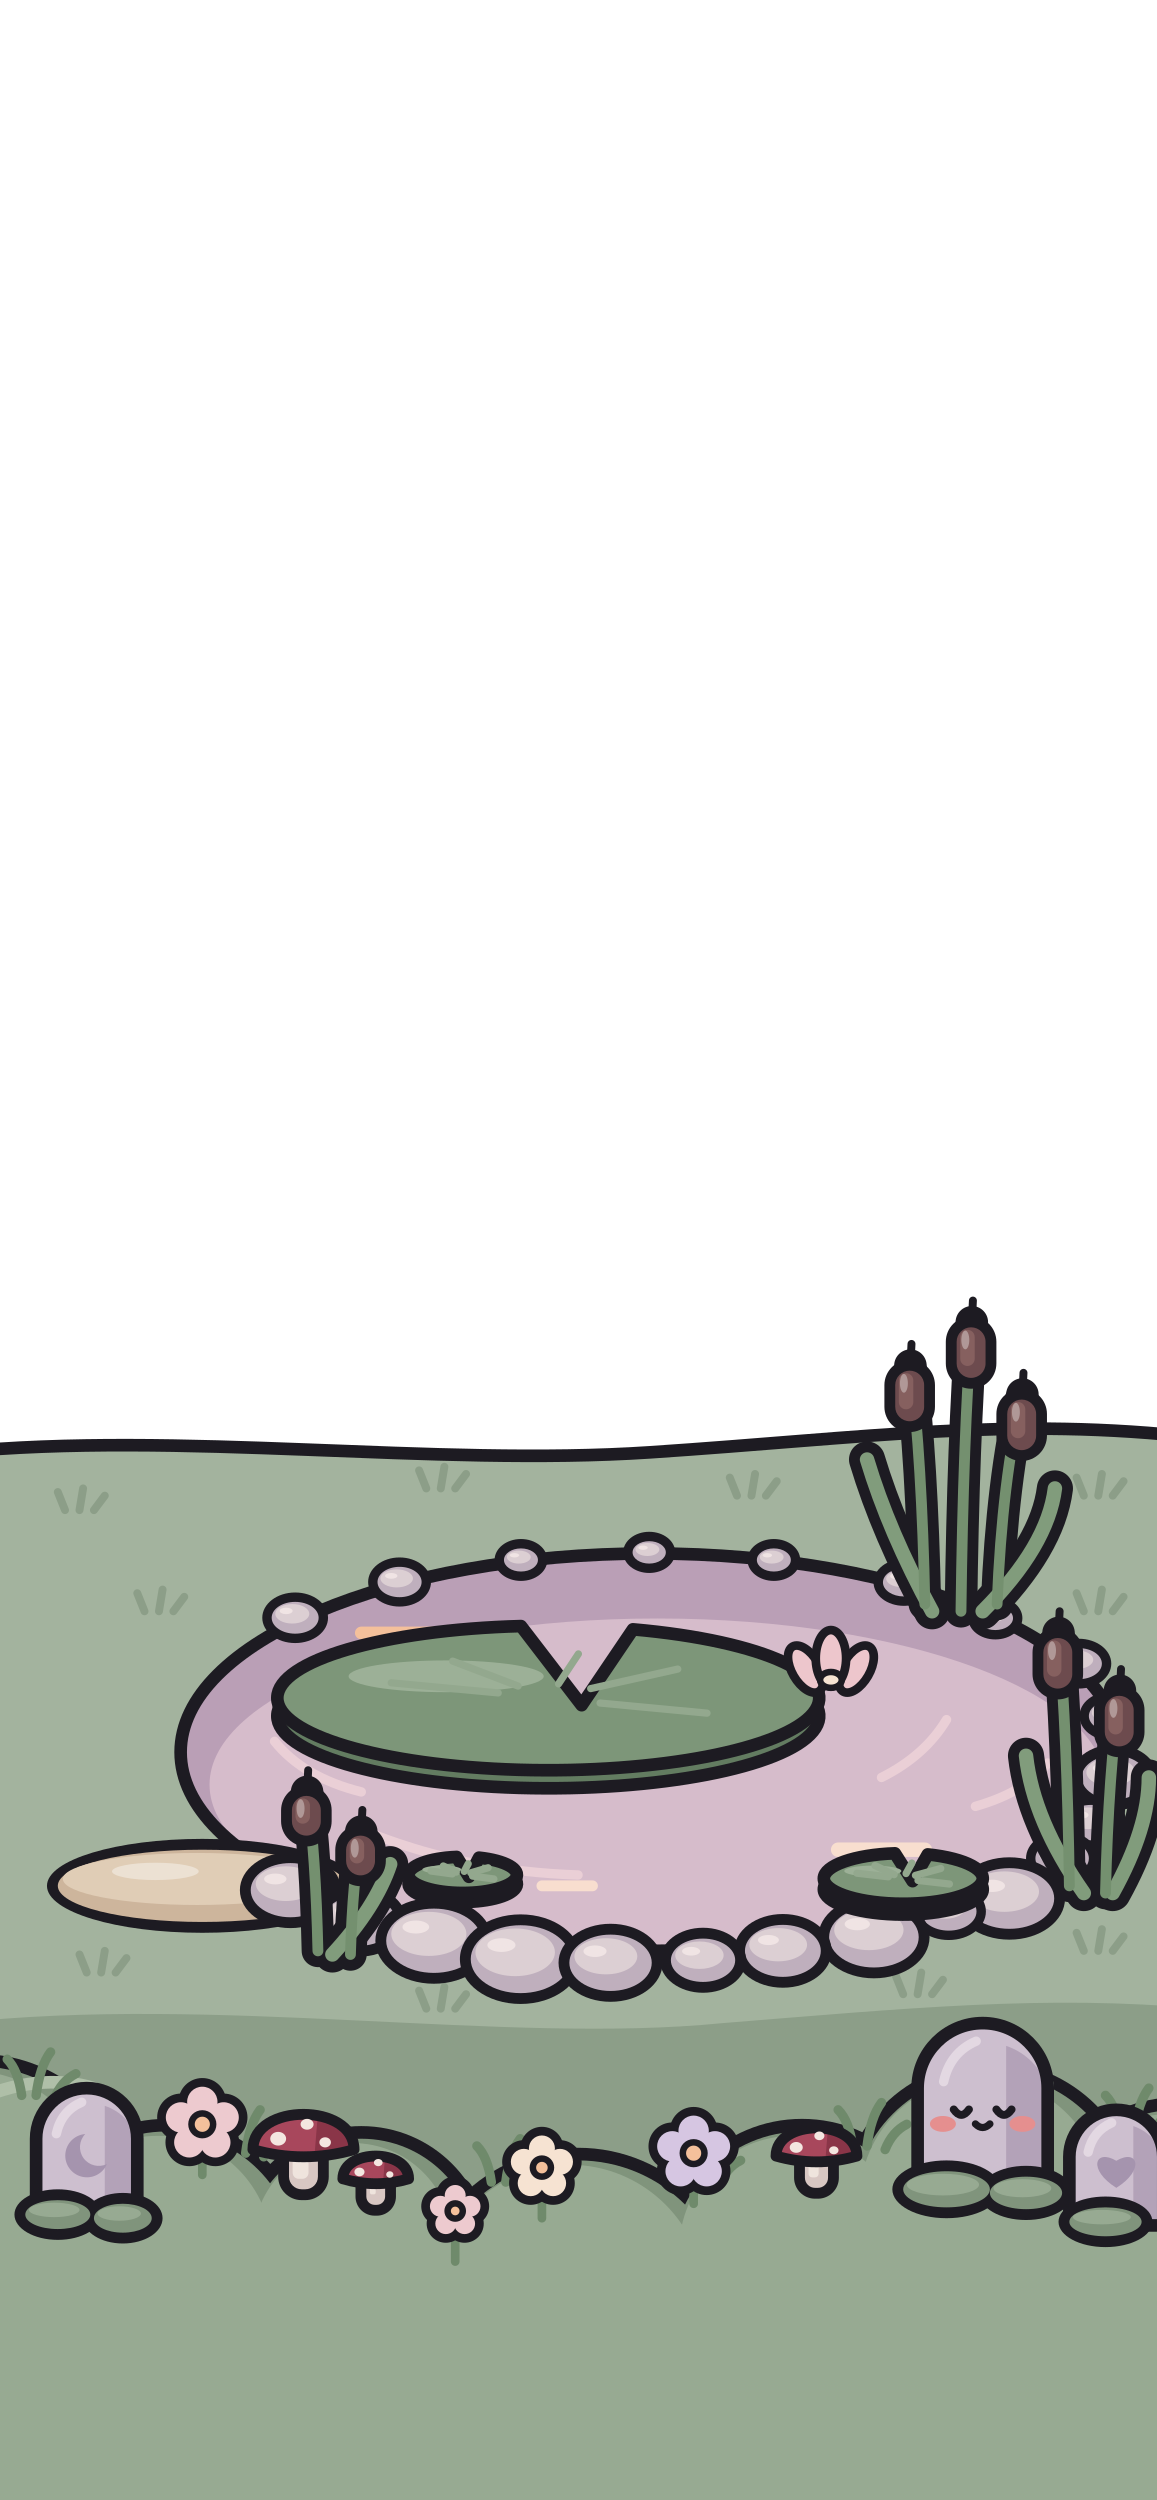
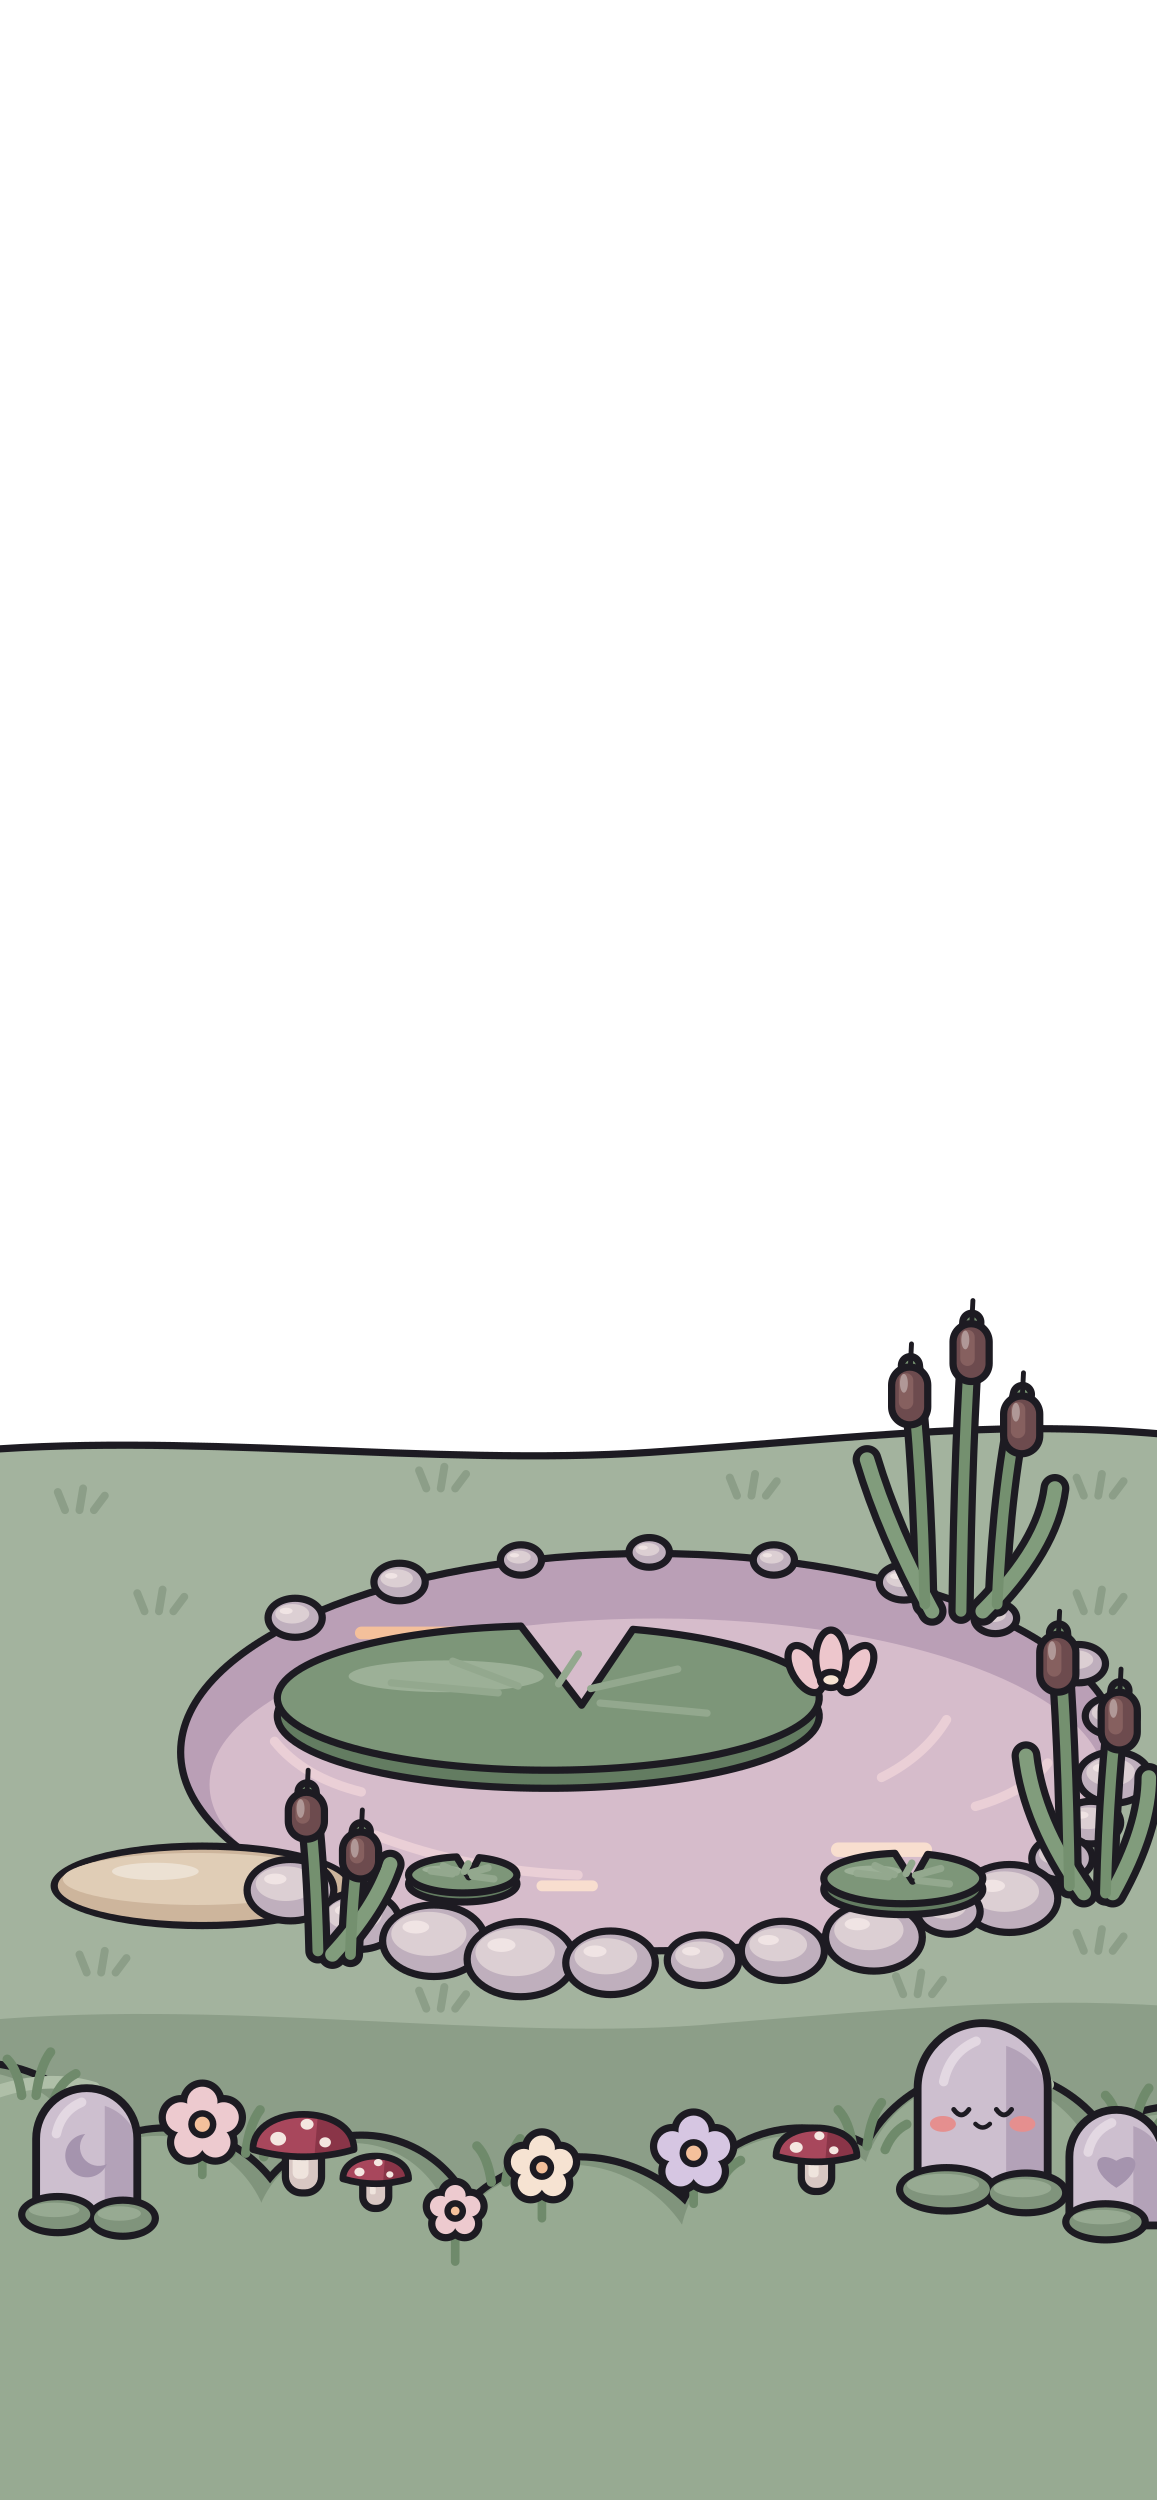
<svg xmlns="http://www.w3.org/2000/svg" viewBox="0 0 320 692" width="960" height="2076">
  <g id="mare">
    <ellipse cx="180" cy="485" rx="134" ry="59" fill="#BA9FB6" />
    <ellipse cx="182" cy="494" rx="124" ry="46" fill="#D6BCCB" />
    <path d="M92 470 L118 470" fill="none" stroke="#F8DECF" stroke-width="4" stroke-linejoin="round" stroke-linecap="round" />
    <path d="M126 470 L132 470" fill="none" stroke="#F8DECF" stroke-width="4" stroke-linejoin="round" stroke-linecap="round" />
    <path d="M232 512 L256 512" fill="none" stroke="#F8DECF" stroke-width="4" stroke-linejoin="round" stroke-linecap="round" />
    <path d="M150 522 L164 522" fill="none" stroke="#F8DECF" stroke-width="3" stroke-linejoin="round" stroke-linecap="round" />
    <path d="M76 482 Q84 492 100 496" fill="none" stroke="#EACFD6" stroke-width="2.6" stroke-linejoin="round" stroke-linecap="round" />
    <path d="M244 492 Q256 486 262 476" fill="none" stroke="#EACFD6" stroke-width="2.6" stroke-linejoin="round" stroke-linecap="round" />
    <path d="M104 508 Q130 518 160 519" fill="none" stroke="#EACFD6" stroke-width="2.6" stroke-linejoin="round" stroke-linecap="round" />
    <path d="M270 500 Q284 496 290 488" fill="none" stroke="#EACFD6" stroke-width="2.6" stroke-linejoin="round" stroke-linecap="round" />
    <g id="reflet-astre">
      <path d="M100 452 L126 452" fill="none" stroke="#F4C09B" stroke-width="3.5" stroke-linejoin="round" stroke-linecap="round" />
      <path d="M106 460 L120 460" fill="none" stroke="#F4C09B" stroke-width="3" stroke-linejoin="round" stroke-linecap="round" />
      <path d="M110 530 L118 530" fill="none" stroke="#F4C09B" stroke-width="3" stroke-linejoin="round" stroke-linecap="round" />
    </g>
  </g>
  <g id="berge">
-     <path d="M-12 402 C50 396 120 406 180 402 C240 398 280 392 332 398 L332 704 L-12 704Z M50 485 A130 55 0 1 0 310 485 A130 55 0 1 0 50 485Z" fill="#A3B39E" fill-rule="evenodd" stroke="#1D1B22" stroke-width="3.5" stroke-linejoin="round" stroke-linecap="round" />
+     <path d="M-12 402 C50 396 120 406 180 402 C240 398 280 392 332 398 L332 704 L-12 704Z M50 485 A130 55 0 1 0 310 485 A130 55 0 1 0 50 485Z" fill="#A3B39E" fill-rule="evenodd" stroke="#1D1B22" stroke-width="2.00" stroke-linejoin="round" stroke-linecap="round" />
    <path d="M-12 560 C60 552 140 566 200 560 C250 556 290 552 332 556 L332 704 L-12 704Z" fill="#8C9E88" />
    <g id="herbe-sol">
      <path d="M18 418 l-2 -5 M22 418 l1 -6 M26 418 l3 -4" fill="none" stroke="#8C9E88" stroke-width="2.2" stroke-linejoin="round" stroke-linecap="round" />
      <path d="M118 412 l-2 -5 M122 412 l1 -6 M126 412 l3 -4" fill="none" stroke="#8C9E88" stroke-width="2.2" stroke-linejoin="round" stroke-linecap="round" />
      <path d="M204 414 l-2 -5 M208 414 l1 -6 M212 414 l3 -4" fill="none" stroke="#8C9E88" stroke-width="2.2" stroke-linejoin="round" stroke-linecap="round" />
      <path d="M300 414 l-2 -5 M304 414 l1 -6 M308 414 l3 -4" fill="none" stroke="#8C9E88" stroke-width="2.2" stroke-linejoin="round" stroke-linecap="round" />
      <path d="M40 446 l-2 -5 M44 446 l1 -6 M48 446 l3 -4" fill="none" stroke="#8C9E88" stroke-width="2.2" stroke-linejoin="round" stroke-linecap="round" />
      <path d="M300 446 l-2 -5 M304 446 l1 -6 M308 446 l3 -4" fill="none" stroke="#8C9E88" stroke-width="2.2" stroke-linejoin="round" stroke-linecap="round" />
      <path d="M24 546 l-2 -5 M28 546 l1 -6 M32 546 l3 -4" fill="none" stroke="#8C9E88" stroke-width="2.2" stroke-linejoin="round" stroke-linecap="round" />
      <path d="M118 556 l-2 -5 M122 556 l1 -6 M126 556 l3 -4" fill="none" stroke="#8C9E88" stroke-width="2.2" stroke-linejoin="round" stroke-linecap="round" />
      <path d="M250 552 l-2 -5 M254 552 l1 -6 M258 552 l3 -4" fill="none" stroke="#8C9E88" stroke-width="2.2" stroke-linejoin="round" stroke-linecap="round" />
      <path d="M300 540 l-2 -5 M304 540 l1 -6 M308 540 l3 -4" fill="none" stroke="#8C9E88" stroke-width="2.2" stroke-linejoin="round" stroke-linecap="round" />
    </g>
    <g id="dalle-ombeline" transform="translate(11 0)">
-       <ellipse cx="45" cy="522" rx="43" ry="13" fill="#1D1B22" />
+       <ellipse cx="45" cy="522" rx="42.00" ry="12.00" fill="#1D1B22" />
      <ellipse cx="45" cy="522" rx="40" ry="10" fill="#CDB59C" />
      <ellipse cx="43.6" cy="520.1" rx="37.2" ry="7.2" fill="#E0CDB6" />
      <ellipse cx="32" cy="518" rx="12" ry="2.4" fill="#ECE1D3" />
    </g>
-     <ellipse cx="179.7" cy="429.7" rx="7.2" ry="5.7" fill="#1D1B22" />
+     <ellipse cx="179.7" cy="429.7" rx="6.60" ry="5.10" fill="#1D1B22" />
    <ellipse cx="179.7" cy="429.7" rx="4.6" ry="3.1" fill="#BFAFBD" />
    <ellipse cx="179.2" cy="428.9" rx="3.3" ry="1.8" fill="#DCCFD3" />
    <ellipse cx="178" cy="428.4" rx="1.3" ry="0.6" fill="#F0E4E4" />
-     <ellipse cx="214.2" cy="431.8" rx="7.3" ry="5.8" fill="#1D1B22" />
+     <ellipse cx="214.2" cy="431.8" rx="6.70" ry="5.20" fill="#1D1B22" />
    <ellipse cx="214.2" cy="431.8" rx="4.7" ry="3.2" fill="#BFAFBD" />
    <ellipse cx="213.6" cy="431" rx="3.3" ry="1.8" fill="#DCCFD3" />
    <ellipse cx="212.4" cy="430.5" rx="1.3" ry="0.6" fill="#F0E4E4" />
-     <ellipse cx="144.2" cy="431.8" rx="7.3" ry="5.8" fill="#1D1B22" />
+     <ellipse cx="144.2" cy="431.8" rx="6.70" ry="5.20" fill="#1D1B22" />
    <ellipse cx="144.2" cy="431.8" rx="4.7" ry="3.2" fill="#BFAFBD" />
    <ellipse cx="143.6" cy="431" rx="3.3" ry="1.8" fill="#DCCFD3" />
    <ellipse cx="142.4" cy="430.5" rx="1.3" ry="0.6" fill="#F0E4E4" />
-     <ellipse cx="110.6" cy="437.9" rx="8.7" ry="6.8" fill="#1D1B22" />
+     <ellipse cx="110.6" cy="437.9" rx="8.10" ry="6.20" fill="#1D1B22" />
    <ellipse cx="110.6" cy="437.9" rx="6.1" ry="4.2" fill="#BFAFBD" />
    <ellipse cx="109.8" cy="436.9" rx="4.5" ry="2.5" fill="#DCCFD3" />
    <ellipse cx="108.3" cy="436.2" rx="1.7" ry="0.8" fill="#F0E4E4" />
-     <ellipse cx="250.2" cy="438" rx="8.4" ry="6.5" fill="#1D1B22" />
+     <ellipse cx="250.2" cy="438" rx="7.80" ry="5.90" fill="#1D1B22" />
    <ellipse cx="250.2" cy="438" rx="5.8" ry="3.9" fill="#BFAFBD" />
    <ellipse cx="249.5" cy="437" rx="4.2" ry="2.3" fill="#DCCFD3" />
    <ellipse cx="248" cy="436.3" rx="1.6" ry="0.8" fill="#F0E4E4" />
-     <ellipse cx="81.7" cy="447.8" rx="9.1" ry="7" fill="#1D1B22" />
+     <ellipse cx="81.7" cy="447.8" rx="8.50" ry="6.40" fill="#1D1B22" />
    <ellipse cx="81.7" cy="447.8" rx="6.5" ry="4.4" fill="#BFAFBD" />
    <ellipse cx="80.9" cy="446.7" rx="4.7" ry="2.7" fill="#DCCFD3" />
    <ellipse cx="79.2" cy="445.9" rx="1.8" ry="0.9" fill="#F0E4E4" />
-     <ellipse cx="275.5" cy="447.9" rx="7.5" ry="5.9" fill="#1D1B22" />
+     <ellipse cx="275.5" cy="447.9" rx="6.90" ry="5.30" fill="#1D1B22" />
    <ellipse cx="275.5" cy="447.9" rx="4.9" ry="3.3" fill="#BFAFBD" />
    <ellipse cx="274.9" cy="447.1" rx="3.5" ry="1.9" fill="#DCCFD3" />
    <ellipse cx="273.7" cy="446.5" rx="1.4" ry="0.7" fill="#F0E4E4" />
-     <ellipse cx="298.6" cy="460.5" rx="9" ry="6.9" fill="#1D1B22" />
+     <ellipse cx="298.6" cy="460.5" rx="8.40" ry="6.30" fill="#1D1B22" />
    <ellipse cx="298.6" cy="460.5" rx="6.4" ry="4.3" fill="#BFAFBD" />
    <ellipse cx="297.9" cy="459.4" rx="4.7" ry="2.6" fill="#DCCFD3" />
    <ellipse cx="296.2" cy="458.6" rx="1.8" ry="0.9" fill="#F0E4E4" />
-     <ellipse cx="307.6" cy="475" rx="8.8" ry="6.8" fill="#1D1B22" />
+     <ellipse cx="307.6" cy="475" rx="8.20" ry="6.20" fill="#1D1B22" />
    <ellipse cx="307.6" cy="475" rx="6.2" ry="4.2" fill="#BFAFBD" />
    <ellipse cx="306.8" cy="474" rx="4.6" ry="2.6" fill="#DCCFD3" />
    <ellipse cx="305.2" cy="473.2" rx="1.7" ry="0.8" fill="#F0E4E4" />
-     <ellipse cx="308.4" cy="492" rx="12" ry="9.1" fill="#1D1B22" />
+     <ellipse cx="308.4" cy="492" rx="11.00" ry="8.10" fill="#1D1B22" />
    <ellipse cx="308.4" cy="492" rx="9" ry="6.1" fill="#BFAFBD" />
    <ellipse cx="307.4" cy="490.5" rx="6.7" ry="3.9" fill="#DCCFD3" />
    <ellipse cx="305" cy="489.4" rx="2.5" ry="1.2" fill="#F0E4E4" />
-     <ellipse cx="302" cy="504.5" rx="9.8" ry="7.5" fill="#1D1B22" />
+     <ellipse cx="302" cy="504.5" rx="9.20" ry="6.90" fill="#1D1B22" />
    <ellipse cx="302" cy="504.5" rx="7.2" ry="4.9" fill="#BFAFBD" />
    <ellipse cx="301.2" cy="503.3" rx="5.4" ry="3" fill="#DCCFD3" />
    <ellipse cx="299.3" cy="502.4" rx="2" ry="1" fill="#F0E4E4" />
-     <ellipse cx="294" cy="514.4" rx="10" ry="7.6" fill="#1D1B22" />
+     <ellipse cx="294" cy="514.4" rx="9.40" ry="7.00" fill="#1D1B22" />
    <ellipse cx="294" cy="514.4" rx="7.4" ry="5" fill="#BFAFBD" />
    <ellipse cx="293.1" cy="513.2" rx="5.5" ry="3.1" fill="#DCCFD3" />
    <ellipse cx="291.2" cy="512.3" rx="2.1" ry="1" fill="#F0E4E4" />
-     <ellipse cx="80.4" cy="523.2" rx="14" ry="10.5" fill="#1D1B22" />
+     <ellipse cx="80.4" cy="523.2" rx="13.00" ry="9.50" fill="#1D1B22" />
    <ellipse cx="80.4" cy="523.2" rx="11" ry="7.5" fill="#BFAFBD" />
    <ellipse cx="79.1" cy="521.4" rx="8.3" ry="4.8" fill="#DCCFD3" />
    <ellipse cx="76.2" cy="520.1" rx="3.1" ry="1.5" fill="#F0E4E4" />
-     <ellipse cx="279.4" cy="525.5" rx="15.4" ry="11.4" fill="#1D1B22" />
+     <ellipse cx="279.4" cy="525.5" rx="14.40" ry="10.40" fill="#1D1B22" />
    <ellipse cx="279.4" cy="525.5" rx="12.4" ry="8.4" fill="#BFAFBD" />
    <ellipse cx="278" cy="523.6" rx="9.6" ry="5.6" fill="#DCCFD3" />
    <ellipse cx="274.7" cy="522" rx="3.5" ry="1.7" fill="#F0E4E4" />
-     <ellipse cx="262.6" cy="529.1" rx="10.3" ry="7.9" fill="#1D1B22" />
+     <ellipse cx="262.6" cy="529.1" rx="9.70" ry="7.30" fill="#1D1B22" />
    <ellipse cx="262.6" cy="529.1" rx="7.7" ry="5.3" fill="#BFAFBD" />
    <ellipse cx="261.7" cy="527.8" rx="5.7" ry="3.3" fill="#DCCFD3" />
    <ellipse cx="259.7" cy="526.9" rx="2.2" ry="1.1" fill="#F0E4E4" />
-     <ellipse cx="99.4" cy="531.7" rx="13.1" ry="9.9" fill="#1D1B22" />
+     <ellipse cx="99.4" cy="531.7" rx="12.10" ry="8.90" fill="#1D1B22" />
    <ellipse cx="99.4" cy="531.7" rx="10.1" ry="6.9" fill="#BFAFBD" />
    <ellipse cx="98.1" cy="530" rx="7.6" ry="4.4" fill="#DCCFD3" />
    <ellipse cx="95.5" cy="528.8" rx="2.8" ry="1.4" fill="#F0E4E4" />
-     <ellipse cx="241.9" cy="536.2" rx="15.4" ry="11.4" fill="#1D1B22" />
+     <ellipse cx="241.9" cy="536.2" rx="14.40" ry="10.40" fill="#1D1B22" />
    <ellipse cx="241.9" cy="536.2" rx="12.4" ry="8.4" fill="#BFAFBD" />
    <ellipse cx="240.5" cy="534.2" rx="9.6" ry="5.6" fill="#DCCFD3" />
    <ellipse cx="237.3" cy="532.6" rx="3.5" ry="1.7" fill="#F0E4E4" />
-     <ellipse cx="120.1" cy="537.2" rx="16.2" ry="11.9" fill="#1D1B22" />
+     <ellipse cx="120.1" cy="537.2" rx="15.20" ry="10.90" fill="#1D1B22" />
    <ellipse cx="120.1" cy="537.2" rx="13.2" ry="8.9" fill="#BFAFBD" />
    <ellipse cx="118.7" cy="535.3" rx="10.4" ry="6.1" fill="#DCCFD3" />
    <ellipse cx="115.1" cy="533.4" rx="3.7" ry="1.8" fill="#F0E4E4" />
-     <ellipse cx="216.7" cy="540" rx="13.5" ry="10.2" fill="#1D1B22" />
+     <ellipse cx="216.7" cy="540" rx="12.50" ry="9.20" fill="#1D1B22" />
    <ellipse cx="216.7" cy="540" rx="10.5" ry="7.2" fill="#BFAFBD" />
    <ellipse cx="215.4" cy="538.3" rx="8" ry="4.6" fill="#DCCFD3" />
    <ellipse cx="212.7" cy="537" rx="2.9" ry="1.4" fill="#F0E4E4" />
-     <ellipse cx="144.1" cy="542.3" rx="16.8" ry="12.4" fill="#1D1B22" />
+     <ellipse cx="144.1" cy="542.3" rx="15.80" ry="11.40" fill="#1D1B22" />
    <ellipse cx="144.1" cy="542.3" rx="13.8" ry="9.4" fill="#BFAFBD" />
    <ellipse cx="142.6" cy="540.4" rx="11" ry="6.6" fill="#DCCFD3" />
    <ellipse cx="138.8" cy="538.4" rx="3.9" ry="1.9" fill="#F0E4E4" />
-     <ellipse cx="194.6" cy="542.6" rx="11.9" ry="9" fill="#1D1B22" />
+     <ellipse cx="194.6" cy="542.6" rx="10.90" ry="8.00" fill="#1D1B22" />
    <ellipse cx="194.6" cy="542.6" rx="8.9" ry="6" fill="#BFAFBD" />
    <ellipse cx="193.6" cy="541.2" rx="6.7" ry="3.8" fill="#DCCFD3" />
    <ellipse cx="191.3" cy="540.1" rx="2.5" ry="1.2" fill="#F0E4E4" />
-     <ellipse cx="169" cy="543.3" rx="14.4" ry="10.8" fill="#1D1B22" />
+     <ellipse cx="169" cy="543.3" rx="13.40" ry="9.80" fill="#1D1B22" />
    <ellipse cx="169" cy="543.3" rx="11.4" ry="7.8" fill="#BFAFBD" />
    <ellipse cx="167.7" cy="541.5" rx="8.7" ry="5" fill="#DCCFD3" />
    <ellipse cx="164.7" cy="540.1" rx="3.2" ry="1.6" fill="#F0E4E4" />
  </g>
  <g id="roseaux">
    <g id="roseaux-arriere">
-       <path d="M258 446 Q246 424 240 404" fill="none" stroke="#1D1B22" stroke-width="10" stroke-linejoin="round" stroke-linecap="round" />
-       <path d="M272 446 Q290 428 292 412" fill="none" stroke="#1D1B22" stroke-width="10" stroke-linejoin="round" stroke-linecap="round" />
-       <path d="M256 444 Q255.2 404.4 252 378" fill="none" stroke="#1D1B22" stroke-width="9" stroke-linejoin="round" stroke-linecap="round" />
-       <path d="M266 446 Q266.6 398 269 366" fill="none" stroke="#1D1B22" stroke-width="9" stroke-linejoin="round" stroke-linecap="round" />
-       <path d="M276 444 Q277.4 409.2 283 386" fill="none" stroke="#1D1B22" stroke-width="9" stroke-linejoin="round" stroke-linecap="round" />
+       <path d="M258 446 Q246 424 240 404" fill="none" stroke="#1D1B22" stroke-width="8.00" stroke-linejoin="round" stroke-linecap="round" />
+       <path d="M272 446 Q290 428 292 412" fill="none" stroke="#1D1B22" stroke-width="8.00" stroke-linejoin="round" stroke-linecap="round" />
+       <path d="M256 444 Q255.2 404.4 252 378" fill="none" stroke="#1D1B22" stroke-width="7.00" stroke-linejoin="round" stroke-linecap="round" />
+       <path d="M266 446 Q266.6 398 269 366" fill="none" stroke="#1D1B22" stroke-width="7.00" stroke-linejoin="round" stroke-linecap="round" />
+       <path d="M276 444 Q277.4 409.2 283 386" fill="none" stroke="#1D1B22" stroke-width="7.00" stroke-linejoin="round" stroke-linecap="round" />
      <path d="M258 446 Q246 424 240 404" fill="none" stroke="#819C7C" stroke-width="4" stroke-linejoin="round" stroke-linecap="round" />
      <path d="M272 446 Q290 428 292 412" fill="none" stroke="#819C7C" stroke-width="4" stroke-linejoin="round" stroke-linecap="round" />
      <path d="M256 444 Q255.2 404.4 252 378" fill="none" stroke="#74906F" stroke-width="3" stroke-linejoin="round" stroke-linecap="round" />
      <path d="M266 446 Q266.6 398 269 366" fill="none" stroke="#74906F" stroke-width="3" stroke-linejoin="round" stroke-linecap="round" />
      <path d="M276 444 Q277.4 409.2 283 386" fill="none" stroke="#74906F" stroke-width="3" stroke-linejoin="round" stroke-linecap="round" />
-       <path d="M252 378 L252.3 372" fill="none" stroke="#1D1B22" stroke-width="2.2" stroke-linejoin="round" stroke-linecap="round" />
-       <rect x="244.8" y="376.4" width="14" height="20" rx="7" fill="#1D1B22" />
+       <path d="M252 378 L252.3 372" fill="none" stroke="#1D1B22" stroke-width="1.36" stroke-linejoin="round" stroke-linecap="round" />
+       <rect x="245.80" y="377.40" width="12.00" height="18.00" rx="6.00" fill="#1D1B22" />
      <rect x="247.8" y="379.4" width="8" height="14" rx="4" fill="#6D4B4E" />
      <rect x="248.8" y="380.1" width="4" height="10" rx="2" fill="#86605F" />
      <ellipse cx="250.2" cy="382.9" rx="1.1" ry="2.6" fill="#B09897" />
-       <path d="M269 366 L269.3 360" fill="none" stroke="#1D1B22" stroke-width="2.2" stroke-linejoin="round" stroke-linecap="round" />
-       <rect x="261.8" y="364.4" width="14" height="20" rx="7" fill="#1D1B22" />
+       <path d="M269 366 L269.3 360" fill="none" stroke="#1D1B22" stroke-width="1.36" stroke-linejoin="round" stroke-linecap="round" />
+       <rect x="262.80" y="365.40" width="12.00" height="18.00" rx="6.00" fill="#1D1B22" />
      <rect x="264.8" y="367.4" width="8" height="14" rx="4" fill="#6D4B4E" />
      <rect x="265.8" y="368.1" width="4" height="10" rx="2" fill="#86605F" />
      <ellipse cx="267.2" cy="370.9" rx="1.1" ry="2.6" fill="#B09897" />
-       <path d="M283 386 L283.3 380" fill="none" stroke="#1D1B22" stroke-width="2.2" stroke-linejoin="round" stroke-linecap="round" />
-       <rect x="275.8" y="384.4" width="14" height="20" rx="7" fill="#1D1B22" />
+       <path d="M283 386 L283.3 380" fill="none" stroke="#1D1B22" stroke-width="1.36" stroke-linejoin="round" stroke-linecap="round" />
+       <rect x="276.80" y="385.40" width="12.00" height="18.00" rx="6.00" fill="#1D1B22" />
      <rect x="278.8" y="387.4" width="8" height="14" rx="4" fill="#6D4B4E" />
      <rect x="279.8" y="388.1" width="4" height="10" rx="2" fill="#86605F" />
      <ellipse cx="281.2" cy="390.9" rx="1.1" ry="2.6" fill="#B09897" />
    </g>
    <g id="roseaux-droite">
-       <path d="M300 524 Q286 504 284 486" fill="none" stroke="#1D1B22" stroke-width="10" stroke-linejoin="round" stroke-linecap="round" />
-       <path d="M308 524 Q318 506 318 492" fill="none" stroke="#1D1B22" stroke-width="10" stroke-linejoin="round" stroke-linecap="round" />
-       <path d="M296 522 Q295.4 480 293 452" fill="none" stroke="#1D1B22" stroke-width="9" stroke-linejoin="round" stroke-linecap="round" />
-       <path d="M306 524 Q306.8 490.4 310 468" fill="none" stroke="#1D1B22" stroke-width="9" stroke-linejoin="round" stroke-linecap="round" />
+       <path d="M300 524 Q286 504 284 486" fill="none" stroke="#1D1B22" stroke-width="8.00" stroke-linejoin="round" stroke-linecap="round" />
+       <path d="M308 524 Q318 506 318 492" fill="none" stroke="#1D1B22" stroke-width="8.00" stroke-linejoin="round" stroke-linecap="round" />
+       <path d="M296 522 Q295.4 480 293 452" fill="none" stroke="#1D1B22" stroke-width="7.00" stroke-linejoin="round" stroke-linecap="round" />
+       <path d="M306 524 Q306.8 490.4 310 468" fill="none" stroke="#1D1B22" stroke-width="7.00" stroke-linejoin="round" stroke-linecap="round" />
      <path d="M300 524 Q286 504 284 486" fill="none" stroke="#819C7C" stroke-width="4" stroke-linejoin="round" stroke-linecap="round" />
      <path d="M308 524 Q318 506 318 492" fill="none" stroke="#819C7C" stroke-width="4" stroke-linejoin="round" stroke-linecap="round" />
      <path d="M296 522 Q295.4 480 293 452" fill="none" stroke="#74906F" stroke-width="3" stroke-linejoin="round" stroke-linecap="round" />
      <path d="M306 524 Q306.8 490.4 310 468" fill="none" stroke="#74906F" stroke-width="3" stroke-linejoin="round" stroke-linecap="round" />
-       <path d="M293 452 L293.3 446" fill="none" stroke="#1D1B22" stroke-width="2.2" stroke-linejoin="round" stroke-linecap="round" />
-       <rect x="285.8" y="450.4" width="14" height="20" rx="7" fill="#1D1B22" />
+       <path d="M293 452 L293.3 446" fill="none" stroke="#1D1B22" stroke-width="1.36" stroke-linejoin="round" stroke-linecap="round" />
+       <rect x="286.80" y="451.40" width="12.00" height="18.00" rx="6.00" fill="#1D1B22" />
      <rect x="288.8" y="453.4" width="8" height="14" rx="4" fill="#6D4B4E" />
      <rect x="289.8" y="454.1" width="4" height="10" rx="2" fill="#86605F" />
      <ellipse cx="291.2" cy="456.9" rx="1.1" ry="2.6" fill="#B09897" />
-       <path d="M310 468 L310.3 462" fill="none" stroke="#1D1B22" stroke-width="2.2" stroke-linejoin="round" stroke-linecap="round" />
-       <rect x="302.8" y="466.4" width="14" height="20" rx="7" fill="#1D1B22" />
+       <path d="M310 468 L310.3 462" fill="none" stroke="#1D1B22" stroke-width="1.36" stroke-linejoin="round" stroke-linecap="round" />
+       <rect x="303.80" y="467.40" width="12.00" height="18.00" rx="6.00" fill="#1D1B22" />
      <rect x="305.8" y="469.4" width="8" height="14" rx="4" fill="#6D4B4E" />
      <rect x="306.8" y="470.1" width="4" height="10" rx="2" fill="#86605F" />
      <ellipse cx="308.2" cy="472.9" rx="1.1" ry="2.6" fill="#B09897" />
    </g>
    <g id="roseaux-avant">
-       <path d="M92 541 Q104 528 108 516" fill="none" stroke="#1D1B22" stroke-width="10" stroke-linejoin="round" stroke-linecap="round" />
-       <path d="M88 540 Q87.4 513.6 85 496" fill="none" stroke="#1D1B22" stroke-width="9" stroke-linejoin="round" stroke-linecap="round" />
-       <path d="M97 541 Q97.6 520.6 100 507" fill="none" stroke="#1D1B22" stroke-width="9" stroke-linejoin="round" stroke-linecap="round" />
+       <path d="M92 541 Q104 528 108 516" fill="none" stroke="#1D1B22" stroke-width="8.00" stroke-linejoin="round" stroke-linecap="round" />
+       <path d="M88 540 Q87.4 513.6 85 496" fill="none" stroke="#1D1B22" stroke-width="7.00" stroke-linejoin="round" stroke-linecap="round" />
+       <path d="M97 541 Q97.6 520.6 100 507" fill="none" stroke="#1D1B22" stroke-width="7.00" stroke-linejoin="round" stroke-linecap="round" />
      <path d="M92 541 Q104 528 108 516" fill="none" stroke="#819C7C" stroke-width="4" stroke-linejoin="round" stroke-linecap="round" />
      <path d="M88 540 Q87.4 513.6 85 496" fill="none" stroke="#74906F" stroke-width="3" stroke-linejoin="round" stroke-linecap="round" />
      <path d="M97 541 Q97.6 520.6 100 507" fill="none" stroke="#74906F" stroke-width="3" stroke-linejoin="round" stroke-linecap="round" />
-       <path d="M85 496 L85.3 490" fill="none" stroke="#1D1B22" stroke-width="2.2" stroke-linejoin="round" stroke-linecap="round" />
-       <rect x="77.8" y="494.1" width="14" height="17" rx="7" fill="#1D1B22" />
+       <path d="M85 496 L85.3 490" fill="none" stroke="#1D1B22" stroke-width="1.36" stroke-linejoin="round" stroke-linecap="round" />
+       <rect x="78.80" y="495.10" width="12.00" height="15.00" rx="6.00" fill="#1D1B22" />
      <rect x="80.8" y="497.1" width="8" height="11" rx="4" fill="#6D4B4E" />
      <rect x="81.8" y="497.8" width="4" height="7" rx="2" fill="#86605F" />
      <ellipse cx="83.2" cy="500.6" rx="1.1" ry="2.6" fill="#B09897" />
-       <path d="M100 507 L100.3 501" fill="none" stroke="#1D1B22" stroke-width="2.2" stroke-linejoin="round" stroke-linecap="round" />
-       <rect x="92.8" y="505.1" width="14" height="17" rx="7" fill="#1D1B22" />
+       <path d="M100 507 L100.3 501" fill="none" stroke="#1D1B22" stroke-width="1.36" stroke-linejoin="round" stroke-linecap="round" />
+       <rect x="93.80" y="506.10" width="12.00" height="15.00" rx="6.00" fill="#1D1B22" />
      <rect x="95.8" y="508.1" width="8" height="11" rx="4" fill="#6D4B4E" />
      <rect x="96.8" y="508.8" width="4" height="7" rx="2" fill="#86605F" />
      <ellipse cx="98.2" cy="511.6" rx="1.1" ry="2.6" fill="#B09897" />
    </g>
  </g>
  <g id="nenuphar">
    <g id="petit-nenuphar-1">
-       <path d="M252.6 523.7 L247.7 516 A22 7 0 1 0 256.8 516.3Z" fill="#637C61" stroke="#1D1B22" stroke-width="3.5" stroke-linejoin="round" stroke-linecap="round" />
-       <path d="M252.6 520.7 L247.7 513 A22 7 0 1 0 256.8 513.3Z" fill="#7D9679" stroke="#1D1B22" stroke-width="3.5" stroke-linejoin="round" stroke-linecap="round" />
+       <path d="M252.6 523.7 L247.7 516 A22 7 0 1 0 256.8 516.3Z" fill="#637C61" stroke="#1D1B22" stroke-width="2.00" stroke-linejoin="round" stroke-linecap="round" />
+       <path d="M252.6 520.7 L247.7 513 A22 7 0 1 0 256.8 513.3Z" fill="#7D9679" stroke="#1D1B22" stroke-width="2.00" stroke-linejoin="round" stroke-linecap="round" />
      <ellipse cx="241.6" cy="517.9" rx="7.9" ry="1.5" fill="#9CB097" />
      <path d="M245.9 519.5 L237.2 518.5" fill="none" stroke="#93A88E" stroke-width="2" stroke-linejoin="round" stroke-linecap="round" />
      <path d="M247.5 518.9 L242.2 516.4" fill="none" stroke="#93A88E" stroke-width="2" stroke-linejoin="round" stroke-linecap="round" />
      <path d="M250.8 518.6 L252.4 515.7" fill="none" stroke="#93A88E" stroke-width="2" stroke-linejoin="round" stroke-linecap="round" />
      <path d="M253.4 519.1 L260.4 517.2" fill="none" stroke="#93A88E" stroke-width="2" stroke-linejoin="round" stroke-linecap="round" />
      <path d="M254.1 520.5 L262.8 521.5" fill="none" stroke="#93A88E" stroke-width="2" stroke-linejoin="round" stroke-linecap="round" />
    </g>
    <g id="petit-nenuphar-2">
-       <path d="M129.8 522 L126.4 516.5 A15 5 0 1 0 132.6 516.7Z" fill="#637C61" stroke="#1D1B22" stroke-width="3.5" stroke-linejoin="round" stroke-linecap="round" />
-       <path d="M129.8 519.5 L126.4 514 A15 5 0 1 0 132.6 514.2Z" fill="#7D9679" stroke="#1D1B22" stroke-width="3.5" stroke-linejoin="round" stroke-linecap="round" />
+       <path d="M129.8 522 L126.4 516.5 A15 5 0 1 0 132.6 516.7Z" fill="#637C61" stroke="#1D1B22" stroke-width="2.00" stroke-linejoin="round" stroke-linecap="round" />
+       <path d="M129.8 519.5 L126.4 514 A15 5 0 1 0 132.6 514.2Z" fill="#7D9679" stroke="#1D1B22" stroke-width="2.00" stroke-linejoin="round" stroke-linecap="round" />
      <ellipse cx="122.3" cy="517.5" rx="5.4" ry="1.1" fill="#9CB097" />
      <path d="M125.2 518.7 L119.3 517.9" fill="none" stroke="#93A88E" stroke-width="2" stroke-linejoin="round" stroke-linecap="round" />
      <path d="M126.3 518.2 L122.7 516.5" fill="none" stroke="#93A88E" stroke-width="2" stroke-linejoin="round" stroke-linecap="round" />
      <path d="M128.5 518 L129.6 515.9" fill="none" stroke="#93A88E" stroke-width="2" stroke-linejoin="round" stroke-linecap="round" />
      <path d="M130.3 518.4 L135.1 517" fill="none" stroke="#93A88E" stroke-width="2" stroke-linejoin="round" stroke-linecap="round" />
      <path d="M130.8 519.3 L136.7 520.1" fill="none" stroke="#93A88E" stroke-width="2" stroke-linejoin="round" stroke-linecap="round" />
    </g>
    <g id="nenuphar-principal" transform="translate(-8 0)">
-       <path d="M169 477 L152.2 455.1 A75 20 0 1 0 183.2 456Z" fill="#637C61" stroke="#1D1B22" stroke-width="3.5" stroke-linejoin="round" stroke-linecap="round" />
-       <path d="M169 472 L152.2 450.1 A75 20 0 1 0 183.2 451Z" fill="#7D9679" stroke="#1D1B22" stroke-width="3.5" stroke-linejoin="round" stroke-linecap="round" />
+       <path d="M169 477 L152.2 455.1 A75 20 0 1 0 183.2 456Z" fill="#637C61" stroke="#1D1B22" stroke-width="2.00" stroke-linejoin="round" stroke-linecap="round" />
+       <path d="M169 472 L152.2 450.1 A75 20 0 1 0 183.2 451Z" fill="#7D9679" stroke="#1D1B22" stroke-width="2.00" stroke-linejoin="round" stroke-linecap="round" />
      <ellipse cx="131.5" cy="464" rx="27" ry="4.4" fill="#9CB097" />
      <path d="M145.9 468.6 L116.3 465.8" fill="none" stroke="#93A88E" stroke-width="2" stroke-linejoin="round" stroke-linecap="round" />
      <path d="M151.4 466.7 L133.3 459.8" fill="none" stroke="#93A88E" stroke-width="2" stroke-linejoin="round" stroke-linecap="round" />
      <path d="M162.6 466.1 L168.1 457.8" fill="none" stroke="#93A88E" stroke-width="2" stroke-linejoin="round" stroke-linecap="round" />
      <path d="M171.5 467.4 L195.6 462" fill="none" stroke="#93A88E" stroke-width="2" stroke-linejoin="round" stroke-linecap="round" />
      <path d="M174.1 471.4 L203.7 474.2" fill="none" stroke="#93A88E" stroke-width="2" stroke-linejoin="round" stroke-linecap="round" />
    </g>
    <g id="fleur-lotus" transform="translate(16 2)">
-       <ellipse cx="207" cy="460" rx="3.8" ry="7.2" transform="rotate(-30 207 460)" fill="#EDC6CC" stroke="#1D1B22" stroke-width="2.4" stroke-linejoin="round" stroke-linecap="round" />
-       <ellipse cx="221" cy="460" rx="3.8" ry="7.2" transform="rotate(30 221 460)" fill="#EDC6CC" stroke="#1D1B22" stroke-width="2.4" stroke-linejoin="round" stroke-linecap="round" />
-       <ellipse cx="214" cy="457" rx="4.2" ry="7.8" transform="rotate(0 214 457)" fill="#EDC6CC" stroke="#1D1B22" stroke-width="2.4" stroke-linejoin="round" stroke-linecap="round" />
-       <ellipse cx="214" cy="463" rx="3" ry="2.2" fill="#F6E3D2" stroke="#1D1B22" stroke-width="1.8" stroke-linejoin="round" stroke-linecap="round" />
+       <ellipse cx="207" cy="460" rx="3.8" ry="7.2" transform="rotate(-30 207 460)" fill="#EDC6CC" stroke="#1D1B22" stroke-width="2.00" stroke-linejoin="round" stroke-linecap="round" />
+       <ellipse cx="221" cy="460" rx="3.8" ry="7.2" transform="rotate(30 221 460)" fill="#EDC6CC" stroke="#1D1B22" stroke-width="2.00" stroke-linejoin="round" stroke-linecap="round" />
+       <ellipse cx="214" cy="457" rx="4.2" ry="7.8" transform="rotate(0 214 457)" fill="#EDC6CC" stroke="#1D1B22" stroke-width="2.00" stroke-linejoin="round" stroke-linecap="round" />
+       <ellipse cx="214" cy="463" rx="3" ry="2.2" fill="#F6E3D2" stroke="#1D1B22" stroke-width="1.80" stroke-linejoin="round" stroke-linecap="round" />
    </g>
  </g>
  <g id="premier-plan">
    <g id="herbe-avant">
-       <circle cx="-6" cy="612" r="43.5" fill="#1D1B22" />
-       <circle cx="46" cy="626" r="39.5" fill="#1D1B22" />
-       <circle cx="100" cy="624" r="35.5" fill="#1D1B22" />
-       <circle cx="160" cy="640" r="45.5" fill="#1D1B22" />
-       <circle cx="222" cy="626" r="39.5" fill="#1D1B22" />
-       <circle cx="274" cy="612" r="41.5" fill="#1D1B22" />
-       <circle cx="326" cy="620" r="39.5" fill="#1D1B22" />
-       <rect x="-33.5" y="622.5" width="387" height="87" rx="3.5" fill="#1D1B22" />
+       <circle cx="-6" cy="612" r="42.00" fill="#1D1B22" />
+       <circle cx="46" cy="626" r="38.00" fill="#1D1B22" />
+       <circle cx="100" cy="624" r="34.00" fill="#1D1B22" />
+       <circle cx="160" cy="640" r="44.00" fill="#1D1B22" />
+       <circle cx="222" cy="626" r="38.00" fill="#1D1B22" />
+       <circle cx="274" cy="612" r="40.00" fill="#1D1B22" />
+       <circle cx="326" cy="620" r="38.00" fill="#1D1B22" />
+       <rect x="-32.00" y="624.00" width="384.00" height="84.00" rx="2.00" fill="#1D1B22" />
      <circle cx="-6" cy="612" r="40" fill="#80947C" />
      <circle cx="46" cy="626" r="36" fill="#80947C" />
      <circle cx="100" cy="624" r="32" fill="#80947C" />
      <circle cx="160" cy="640" r="42" fill="#80947C" />
      <circle cx="222" cy="626" r="36" fill="#80947C" />
      <circle cx="274" cy="612" r="38" fill="#80947C" />
      <circle cx="326" cy="620" r="36" fill="#80947C" />
      <rect x="-30" y="626" width="380" height="80" rx="0" fill="#80947C" />
      <circle cx="-8.4" cy="608.8" r="35.6" fill="#97AA92" />
      <circle cx="43.6" cy="622.8" r="31.6" fill="#97AA92" />
      <circle cx="97.6" cy="620.8" r="27.6" fill="#97AA92" />
      <circle cx="157.6" cy="636.8" r="37.6" fill="#97AA92" />
      <circle cx="219.6" cy="622.8" r="31.6" fill="#97AA92" />
      <circle cx="271.6" cy="608.8" r="33.6" fill="#97AA92" />
      <circle cx="323.6" cy="616.8" r="31.6" fill="#97AA92" />
      <rect x="-28" y="627.2" width="371.2" height="71.2" rx="0" fill="#97AA92" />
      <path d="M-8 582 C4 576 16 575 26 578" fill="none" stroke="#AFBFA8" stroke-width="3.5" stroke-linejoin="round" stroke-linecap="round" />
      <path d="M258 580 C268 575 280 574 290 577" fill="none" stroke="#AFBFA8" stroke-width="3.5" stroke-linejoin="round" stroke-linecap="round" />
    </g>
    <g id="brins">
      <path d="M64 596 q-1 -7 -4 -10 M68 596 q1 -8 4 -12 M73 597 q2 -5 6 -7" fill="none" stroke="#6F8A6B" stroke-width="2.6" stroke-linejoin="round" stroke-linecap="round" />
      <path d="M136 604 q-1 -7 -4 -10 M140 604 q1 -8 4 -12 M145 605 q2 -5 6 -7" fill="none" stroke="#6F8A6B" stroke-width="2.6" stroke-linejoin="round" stroke-linecap="round" />
      <path d="M190 604 q-1 -7 -4 -10 M194 604 q1 -8 4 -12 M199 605 q2 -5 6 -7" fill="none" stroke="#6F8A6B" stroke-width="2.6" stroke-linejoin="round" stroke-linecap="round" />
      <path d="M236 594 q-1 -7 -4 -10 M240 594 q1 -8 4 -12 M245 595 q2 -5 6 -7" fill="none" stroke="#6F8A6B" stroke-width="2.6" stroke-linejoin="round" stroke-linecap="round" />
      <path d="M6 580 q-1 -7 -4 -10 M10 580 q1 -8 4 -12 M15 581 q2 -5 6 -7" fill="none" stroke="#6F8A6B" stroke-width="2.6" stroke-linejoin="round" stroke-linecap="round" />
      <path d="M310 590 q-1 -7 -4 -10 M314 590 q1 -8 4 -12 M319 591 q2 -5 6 -7" fill="none" stroke="#6F8A6B" stroke-width="2.6" stroke-linejoin="round" stroke-linecap="round" />
    </g>
    <g id="tombes">
      <path d="M254 606 L254 578 A18 18 0 0 1 290 578 L290 606Z" fill="#CDBFCF" />
      <path d="M278.5 606 L278.5 566.3 A18 18 0 0 1 290 578 L290 606Z" fill="#B3A2B8" />
      <path d="M261.2 576.2 Q263 568.1 270.2 565" fill="none" stroke="#E3D8E2" stroke-width="2.6" stroke-linejoin="round" stroke-linecap="round" />
-       <path d="M254 606 L254 578 A18 18 0 0 1 290 578 L290 606Z" fill="none" stroke="#1D1B22" stroke-width="3.5" stroke-linejoin="round" stroke-linecap="round" />
-       <path d="M264 583.9 q2.1 3 4.2 0 M275.8 583.9 q2.1 3 4.2 0" fill="none" stroke="#1D1B22" stroke-width="2.2" stroke-linejoin="round" stroke-linecap="round" />
-       <path d="M270 587.9 q2 2 4 0" fill="none" stroke="#1D1B22" stroke-width="2" stroke-linejoin="round" stroke-linecap="round" />
+       <path d="M254 606 L254 578 A18 18 0 0 1 290 578 L290 606Z" fill="none" stroke="#1D1B22" stroke-width="2.17" stroke-linejoin="round" stroke-linecap="round" />
+       <path d="M264 583.9 q2.1 3 4.2 0 M275.8 583.9 q2.1 3 4.2 0" fill="none" stroke="#1D1B22" stroke-width="1.36" stroke-linejoin="round" stroke-linecap="round" />
+       <path d="M270 587.9 q2 2 4 0" fill="none" stroke="#1D1B22" stroke-width="1.24" stroke-linejoin="round" stroke-linecap="round" />
      <ellipse cx="261" cy="587.9" rx="3.6" ry="2.2" fill="#E58F8F" />
      <ellipse cx="283" cy="587.9" rx="3.6" ry="2.2" fill="#E58F8F" />
      <path d="M296 616 L296 597 A13 13 0 0 1 322 597 L322 616Z" fill="#CDBFCF" />
      <path d="M313.7 616 L313.7 588.5 A13 13 0 0 1 322 597 L322 616Z" fill="#B3A2B8" />
      <path d="M301.2 595.7 Q302.5 589.9 307.7 587.6" fill="none" stroke="#E3D8E2" stroke-width="2.6" stroke-linejoin="round" stroke-linecap="round" />
-       <path d="M296 616 L296 597 A13 13 0 0 1 322 597 L322 616Z" fill="none" stroke="#1D1B22" stroke-width="3.5" stroke-linejoin="round" stroke-linecap="round" />
+       <path d="M296 616 L296 597 A13 13 0 0 1 322 597 L322 616Z" fill="none" stroke="#1D1B22" stroke-width="2.17" stroke-linejoin="round" stroke-linecap="round" />
      <path d="M309 605.6 C301 600.6 303 594.6 309 598.1 C315 594.6 317 600.6 309 605.6Z" fill="#A594AE" />
      <path d="M10 614 L10 592 A14 14 0 0 1 38 592 L38 614Z" fill="#CDBFCF" />
      <path d="M29 614 L29 582.9 A14 14 0 0 1 38 592 L38 614Z" fill="#B3A2B8" />
      <path d="M15.6 590.6 Q17 584.3 22.6 581.9" fill="none" stroke="#E3D8E2" stroke-width="2.6" stroke-linejoin="round" stroke-linecap="round" />
-       <path d="M10 614 L10 592 A14 14 0 0 1 38 592 L38 614Z" fill="none" stroke="#1D1B22" stroke-width="3.5" stroke-linejoin="round" stroke-linecap="round" />
+       <path d="M10 614 L10 592 A14 14 0 0 1 38 592 L38 614Z" fill="none" stroke="#1D1B22" stroke-width="2.17" stroke-linejoin="round" stroke-linecap="round" />
      <path d="M29.6 599 A6 6 0 1 1 23.6 590.7 A5.2 5.2 0 0 0 29.6 599Z" fill="#A594AE" />
    </g>
    <g id="touffes-tombes">
-       <ellipse cx="262" cy="606" rx="15" ry="8" fill="#1D1B22" />
-       <ellipse cx="284" cy="607" rx="13" ry="7.5" fill="#1D1B22" />
-       <ellipse cx="306" cy="615" rx="13" ry="7" fill="#1D1B22" />
-       <ellipse cx="16" cy="613" rx="12" ry="7" fill="#1D1B22" />
-       <ellipse cx="34" cy="614" rx="11" ry="7" fill="#1D1B22" />
+       <ellipse cx="262" cy="606" rx="14.00" ry="7.00" fill="#1D1B22" />
+       <ellipse cx="284" cy="607" rx="12.00" ry="6.50" fill="#1D1B22" />
+       <ellipse cx="306" cy="615" rx="12.00" ry="6.00" fill="#1D1B22" />
+       <ellipse cx="16" cy="613" rx="11.00" ry="6.00" fill="#1D1B22" />
+       <ellipse cx="34" cy="614" rx="10.00" ry="6.00" fill="#1D1B22" />
      <ellipse cx="262" cy="606" rx="12" ry="5" fill="#80947C" />
      <ellipse cx="284" cy="607" rx="10" ry="4.5" fill="#80947C" />
      <ellipse cx="306" cy="615" rx="10" ry="4" fill="#80947C" />
      <ellipse cx="16" cy="613" rx="9" ry="4" fill="#80947C" />
      <ellipse cx="34" cy="614" rx="8" ry="4" fill="#80947C" />
      <ellipse cx="261" cy="604.7" rx="10" ry="3" fill="#97AA92" />
      <ellipse cx="283" cy="605.7" rx="8" ry="2.5" fill="#97AA92" />
      <ellipse cx="305" cy="613.7" rx="8" ry="2" fill="#97AA92" />
      <ellipse cx="15" cy="611.7" rx="7" ry="2" fill="#97AA92" />
      <ellipse cx="33" cy="612.7" rx="6" ry="2" fill="#97AA92" />
    </g>
    <g id="champignons">
-       <rect x="77" y="591" width="14" height="18" rx="6.5" fill="#1D1B22" />
+       <rect x="78.00" y="592.00" width="12.00" height="16.00" rx="5.50" fill="#1D1B22" />
      <rect x="80" y="594" width="8" height="12" rx="3.5" fill="#D8C7C3" />
      <rect x="81" y="594.7" width="4.4" height="8.4" rx="1.7" fill="#EFE4DD" />
      <path d="M70 595 C70 582 98 582 98 595 Q84 599 70 595Z" fill="#A8475C" />
      <path d="M88 585 C96 587 98 591 98 595 Q92 597 87 597.2Z" fill="#8A3548" />
-       <path d="M70 595 C70 582 98 582 98 595 Q84 599 70 595Z" fill="none" stroke="#1D1B22" stroke-width="3" stroke-linejoin="round" stroke-linecap="round" />
+       <path d="M70 595 C70 582 98 582 98 595 Q84 599 70 595Z" fill="none" stroke="#1D1B22" stroke-width="1.86" stroke-linejoin="round" stroke-linecap="round" />
      <ellipse cx="77" cy="592" rx="2.2" ry="1.9" fill="#F4E6E0" />
      <ellipse cx="85" cy="588" rx="1.8" ry="1.5" fill="#F4E6E0" />
      <ellipse cx="90" cy="593" rx="1.6" ry="1.4" fill="#F4E6E0" />
-       <rect x="98.4" y="599.5" width="11.2" height="13.8" rx="5.3" fill="#1D1B22" />
+       <rect x="99.40" y="600.50" width="9.20" height="11.80" rx="4.30" fill="#1D1B22" />
      <rect x="101.4" y="602.5" width="5.2" height="7.8" rx="2.3" fill="#D8C7C3" />
      <rect x="102.4" y="603.2" width="1.6" height="4.2" rx="0.5" fill="#EFE4DD" />
      <path d="M94.9 603.1 C94.9 594.7 113.1 594.7 113.1 603.1 Q104 605.8 94.9 603.1Z" fill="#A8475C" />
      <path d="M106.6 596.6 C111.8 598 113.1 600.5 113.1 603.1 Q109.2 604.5 106 604.6Z" fill="#8A3548" />
-       <path d="M94.9 603.1 C94.9 594.7 113.1 594.7 113.1 603.1 Q104 605.8 94.9 603.1Z" fill="none" stroke="#1D1B22" stroke-width="3" stroke-linejoin="round" stroke-linecap="round" />
+       <path d="M94.9 603.1 C94.9 594.7 113.1 594.7 113.1 603.1 Q104 605.8 94.9 603.1Z" fill="none" stroke="#1D1B22" stroke-width="1.86" stroke-linejoin="round" stroke-linecap="round" />
      <ellipse cx="99.5" cy="601.2" rx="1.4" ry="1.2" fill="#F4E6E0" />
      <ellipse cx="104.7" cy="598.6" rx="1.2" ry="1" fill="#F4E6E0" />
      <ellipse cx="107.9" cy="601.9" rx="1" ry="0.9" fill="#F4E6E0" />
-       <rect x="219.8" y="593" width="12.4" height="15.6" rx="5.8" fill="#1D1B22" />
+       <rect x="220.80" y="594.00" width="10.40" height="13.60" rx="4.80" fill="#1D1B22" />
      <rect x="222.8" y="596" width="6.4" height="9.6" rx="2.8" fill="#D8C7C3" />
      <rect x="223.8" y="596.7" width="2.8" height="6" rx="1" fill="#EFE4DD" />
      <path d="M214.8 596.8 C214.8 586.4 237.2 586.4 237.2 596.8 Q226 600 214.8 596.8Z" fill="#A8475C" />
      <path d="M229.2 588.8 C235.6 590.4 237.2 593.6 237.2 596.8 Q232.4 598.4 228.4 598.6Z" fill="#8A3548" />
-       <path d="M214.8 596.8 C214.8 586.4 237.2 586.4 237.2 596.8 Q226 600 214.8 596.8Z" fill="none" stroke="#1D1B22" stroke-width="3" stroke-linejoin="round" stroke-linecap="round" />
+       <path d="M214.8 596.8 C214.8 586.4 237.2 586.4 237.2 596.8 Q226 600 214.8 596.8Z" fill="none" stroke="#1D1B22" stroke-width="1.86" stroke-linejoin="round" stroke-linecap="round" />
      <ellipse cx="220.4" cy="594.4" rx="1.8" ry="1.5" fill="#F4E6E0" />
      <ellipse cx="226.8" cy="591.2" rx="1.4" ry="1.2" fill="#F4E6E0" />
      <ellipse cx="230.8" cy="595.2" rx="1.3" ry="1.1" fill="#F4E6E0" />
    </g>
    <g id="fleurs">
      <path d="M56 592 L56 602" fill="none" stroke="#6F8A6B" stroke-width="2.4" stroke-linejoin="round" stroke-linecap="round" />
-       <circle cx="56" cy="581.8" r="6.6" fill="#1D1B22" />
-       <circle cx="61.9" cy="586.1" r="6.6" fill="#1D1B22" />
-       <circle cx="59.6" cy="593" r="6.6" fill="#1D1B22" />
-       <circle cx="52.4" cy="593" r="6.6" fill="#1D1B22" />
-       <circle cx="50.1" cy="586.1" r="6.6" fill="#1D1B22" />
+       <circle cx="56" cy="581.8" r="6.20" fill="#1D1B22" />
+       <circle cx="61.9" cy="586.1" r="6.20" fill="#1D1B22" />
+       <circle cx="59.6" cy="593" r="6.20" fill="#1D1B22" />
+       <circle cx="52.4" cy="593" r="6.20" fill="#1D1B22" />
+       <circle cx="50.1" cy="586.1" r="6.20" fill="#1D1B22" />
      <circle cx="56" cy="581.8" r="4.2" fill="#EDCACF" />
      <circle cx="61.9" cy="586.1" r="4.2" fill="#EDCACF" />
      <circle cx="59.6" cy="593" r="4.2" fill="#EDCACF" />
      <circle cx="52.4" cy="593" r="4.2" fill="#EDCACF" />
      <circle cx="50.1" cy="586.1" r="4.2" fill="#EDCACF" />
-       <ellipse cx="56" cy="588" rx="3" ry="3" fill="#F4C09B" stroke="#1D1B22" stroke-width="1.8" stroke-linejoin="round" stroke-linecap="round" />
+       <ellipse cx="56" cy="588" rx="3" ry="3" fill="#F4C09B" stroke="#1D1B22" stroke-width="1.80" stroke-linejoin="round" stroke-linecap="round" />
      <path d="M150 604 L150 614" fill="none" stroke="#6F8A6B" stroke-width="2.4" stroke-linejoin="round" stroke-linecap="round" />
-       <circle cx="150" cy="594.7" r="6" fill="#1D1B22" />
-       <circle cx="155" cy="598.4" r="6" fill="#1D1B22" />
-       <circle cx="153.1" cy="604.3" r="6" fill="#1D1B22" />
-       <circle cx="146.9" cy="604.3" r="6" fill="#1D1B22" />
-       <circle cx="145" cy="598.4" r="6" fill="#1D1B22" />
+       <circle cx="150" cy="594.7" r="5.60" fill="#1D1B22" />
+       <circle cx="155" cy="598.4" r="5.60" fill="#1D1B22" />
+       <circle cx="153.1" cy="604.3" r="5.60" fill="#1D1B22" />
+       <circle cx="146.9" cy="604.3" r="5.60" fill="#1D1B22" />
+       <circle cx="145" cy="598.4" r="5.60" fill="#1D1B22" />
      <circle cx="150" cy="594.7" r="3.6" fill="#F6E3D2" />
      <circle cx="155" cy="598.4" r="3.6" fill="#F6E3D2" />
      <circle cx="153.1" cy="604.3" r="3.6" fill="#F6E3D2" />
      <circle cx="146.9" cy="604.3" r="3.6" fill="#F6E3D2" />
      <circle cx="145" cy="598.4" r="3.6" fill="#F6E3D2" />
-       <ellipse cx="150" cy="600" rx="2.5" ry="2.5" fill="#F4C09B" stroke="#1D1B22" stroke-width="1.8" stroke-linejoin="round" stroke-linecap="round" />
+       <ellipse cx="150" cy="600" rx="2.5" ry="2.5" fill="#F4C09B" stroke="#1D1B22" stroke-width="1.80" stroke-linejoin="round" stroke-linecap="round" />
      <path d="M192 600 L192 610" fill="none" stroke="#6F8A6B" stroke-width="2.4" stroke-linejoin="round" stroke-linecap="round" />
-       <circle cx="192" cy="589.8" r="6.6" fill="#1D1B22" />
-       <circle cx="197.9" cy="594.1" r="6.6" fill="#1D1B22" />
-       <circle cx="195.6" cy="601" r="6.6" fill="#1D1B22" />
-       <circle cx="188.4" cy="601" r="6.6" fill="#1D1B22" />
-       <circle cx="186.1" cy="594.1" r="6.6" fill="#1D1B22" />
+       <circle cx="192" cy="589.8" r="6.20" fill="#1D1B22" />
+       <circle cx="197.9" cy="594.1" r="6.20" fill="#1D1B22" />
+       <circle cx="195.6" cy="601" r="6.20" fill="#1D1B22" />
+       <circle cx="188.4" cy="601" r="6.20" fill="#1D1B22" />
+       <circle cx="186.1" cy="594.1" r="6.20" fill="#1D1B22" />
      <circle cx="192" cy="589.8" r="4.2" fill="#D6C6E2" />
      <circle cx="197.9" cy="594.1" r="4.2" fill="#D6C6E2" />
      <circle cx="195.6" cy="601" r="4.2" fill="#D6C6E2" />
      <circle cx="188.4" cy="601" r="4.2" fill="#D6C6E2" />
      <circle cx="186.1" cy="594.1" r="4.2" fill="#D6C6E2" />
-       <ellipse cx="192" cy="596" rx="3" ry="3" fill="#F4C09B" stroke="#1D1B22" stroke-width="1.8" stroke-linejoin="round" stroke-linecap="round" />
+       <ellipse cx="192" cy="596" rx="3" ry="3" fill="#F4C09B" stroke="#1D1B22" stroke-width="1.80" stroke-linejoin="round" stroke-linecap="round" />
      <path d="M126 616 L126 626" fill="none" stroke="#6F8A6B" stroke-width="2.4" stroke-linejoin="round" stroke-linecap="round" />
-       <circle cx="126" cy="607.7" r="5.3" fill="#1D1B22" />
-       <circle cx="130.1" cy="610.7" r="5.3" fill="#1D1B22" />
-       <circle cx="128.6" cy="615.5" r="5.3" fill="#1D1B22" />
-       <circle cx="123.4" cy="615.5" r="5.3" fill="#1D1B22" />
-       <circle cx="121.9" cy="610.7" r="5.3" fill="#1D1B22" />
+       <circle cx="126" cy="607.7" r="4.90" fill="#1D1B22" />
+       <circle cx="130.1" cy="610.7" r="4.90" fill="#1D1B22" />
+       <circle cx="128.6" cy="615.5" r="4.90" fill="#1D1B22" />
+       <circle cx="123.4" cy="615.5" r="4.90" fill="#1D1B22" />
+       <circle cx="121.9" cy="610.7" r="4.90" fill="#1D1B22" />
      <circle cx="126" cy="607.7" r="2.9" fill="#EDCACF" />
      <circle cx="130.1" cy="610.7" r="2.9" fill="#EDCACF" />
      <circle cx="128.6" cy="615.5" r="2.9" fill="#EDCACF" />
      <circle cx="123.4" cy="615.5" r="2.9" fill="#EDCACF" />
      <circle cx="121.9" cy="610.7" r="2.9" fill="#EDCACF" />
-       <ellipse cx="126" cy="612" rx="2.1" ry="2.1" fill="#F4C09B" stroke="#1D1B22" stroke-width="1.8" stroke-linejoin="round" stroke-linecap="round" />
+       <ellipse cx="126" cy="612" rx="2.1" ry="2.1" fill="#F4C09B" stroke="#1D1B22" stroke-width="1.80" stroke-linejoin="round" stroke-linecap="round" />
    </g>
  </g>
</svg>
